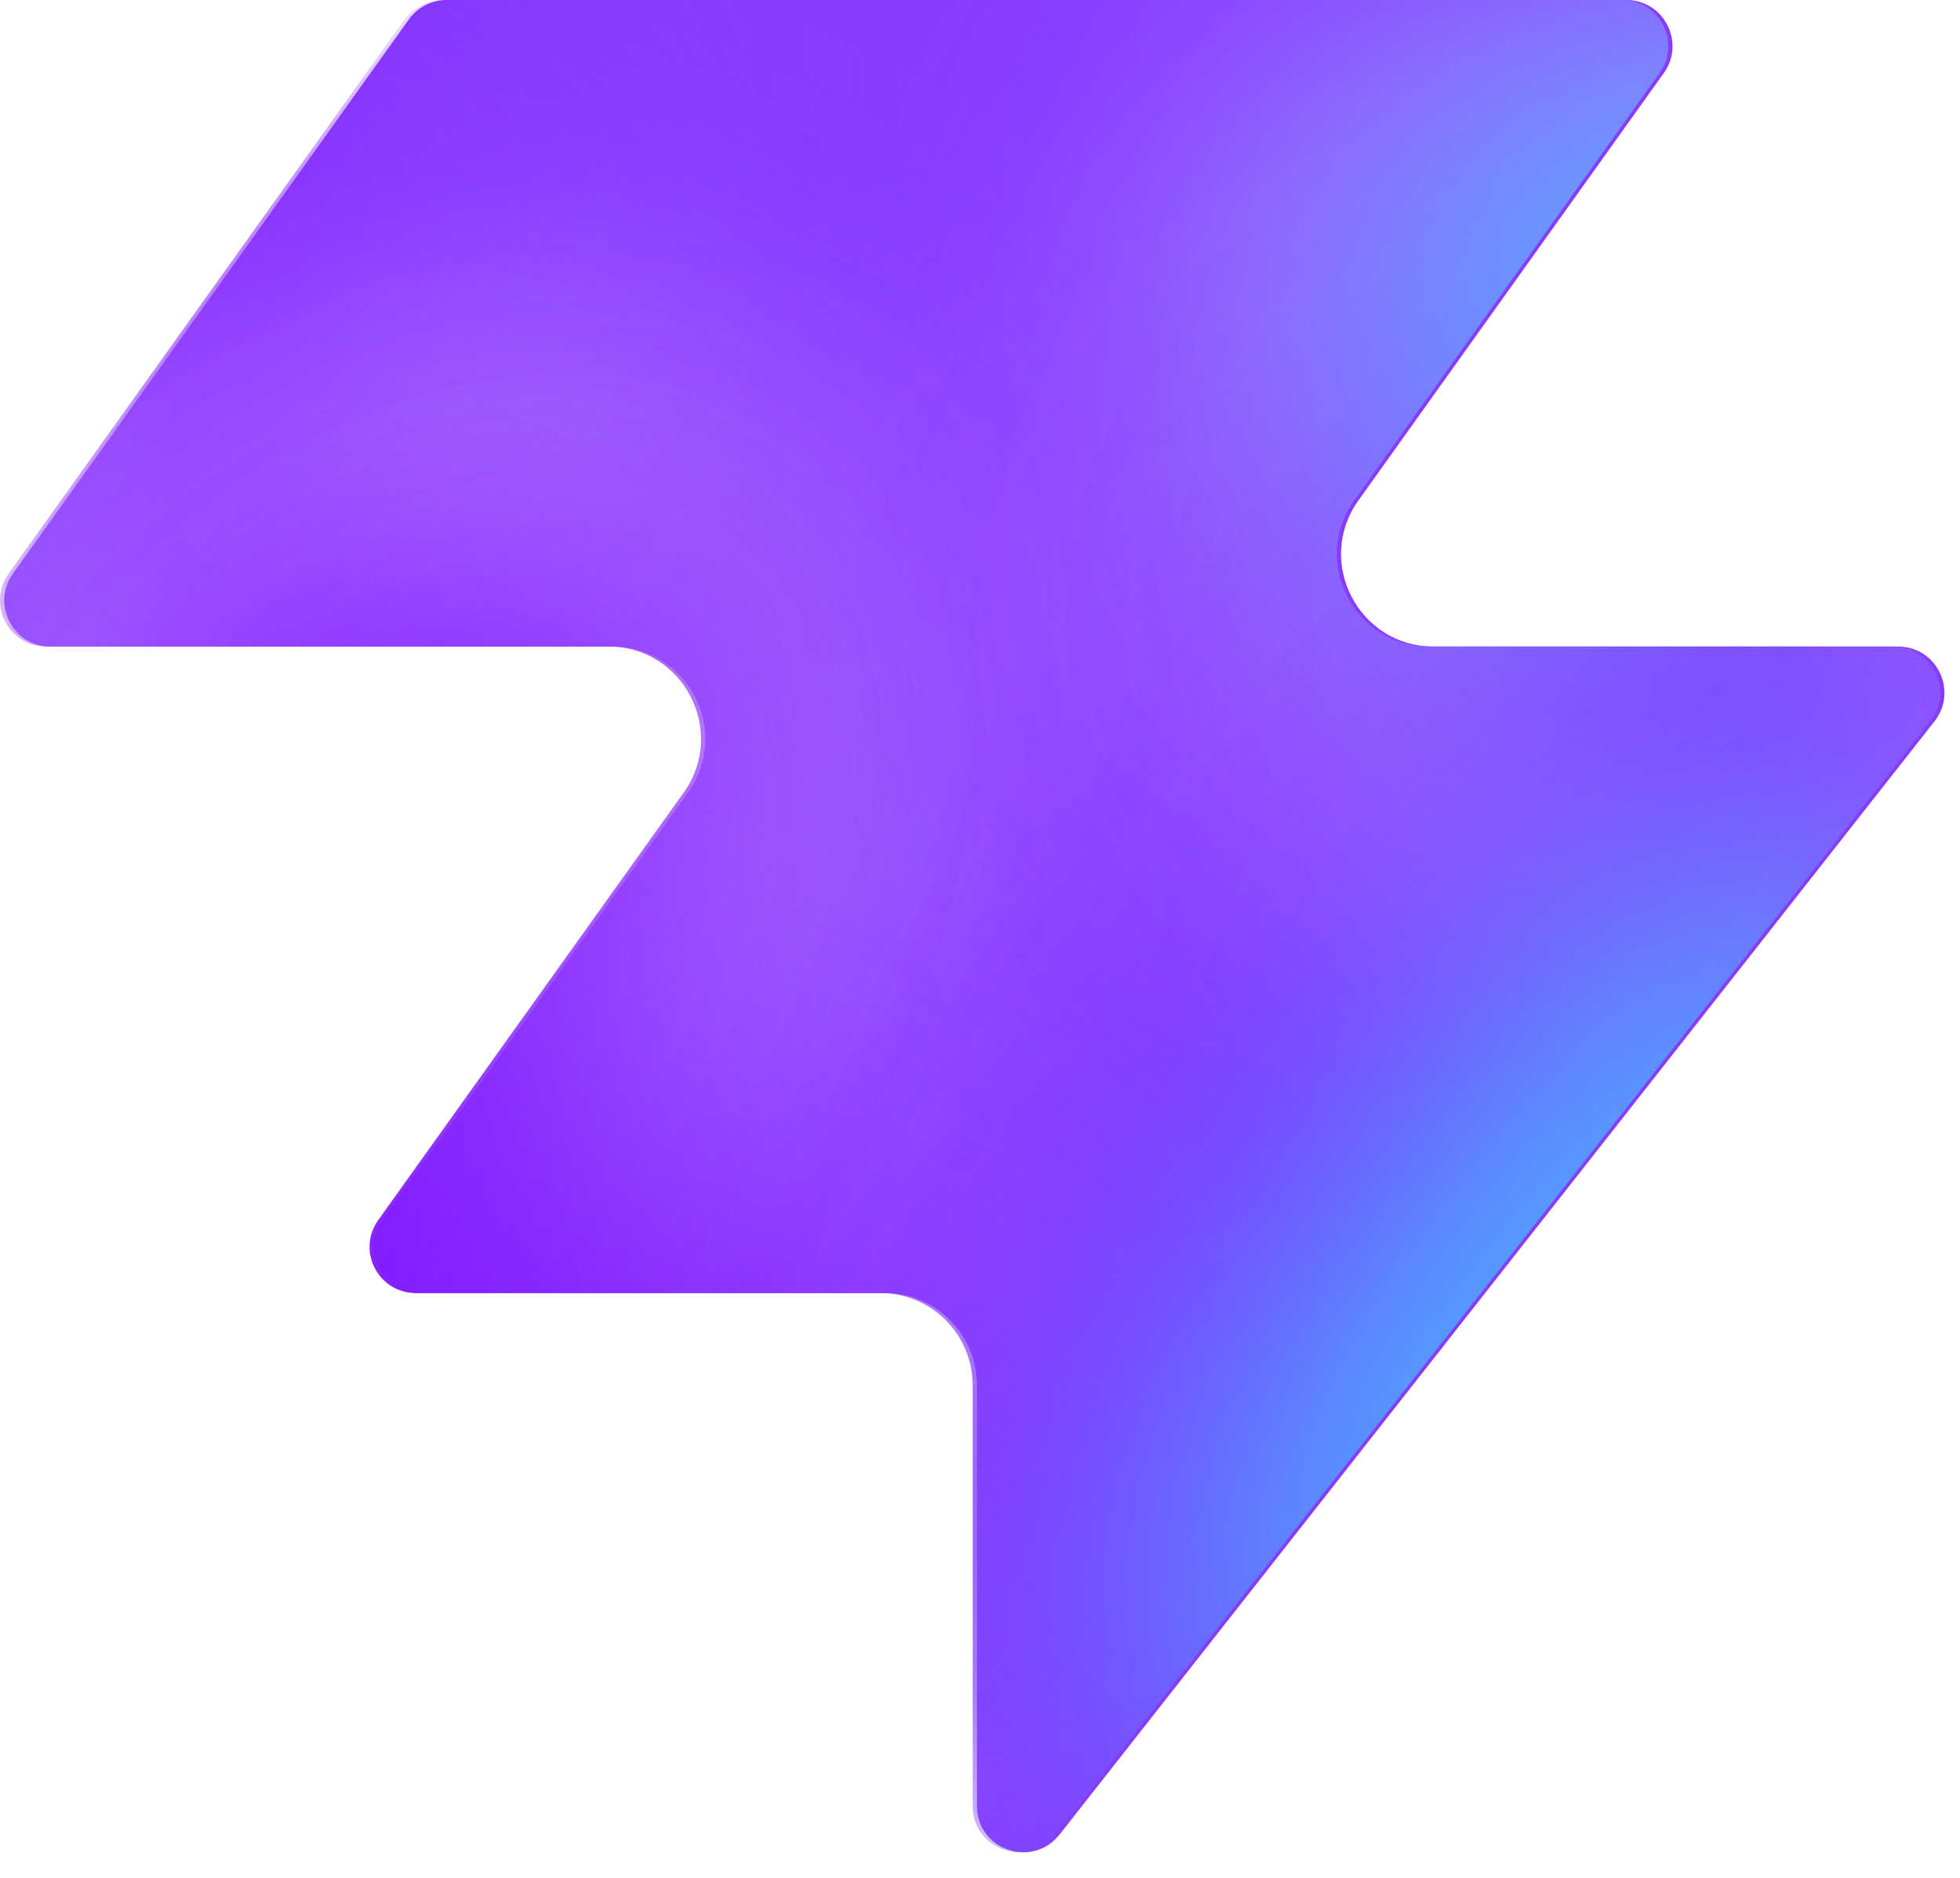
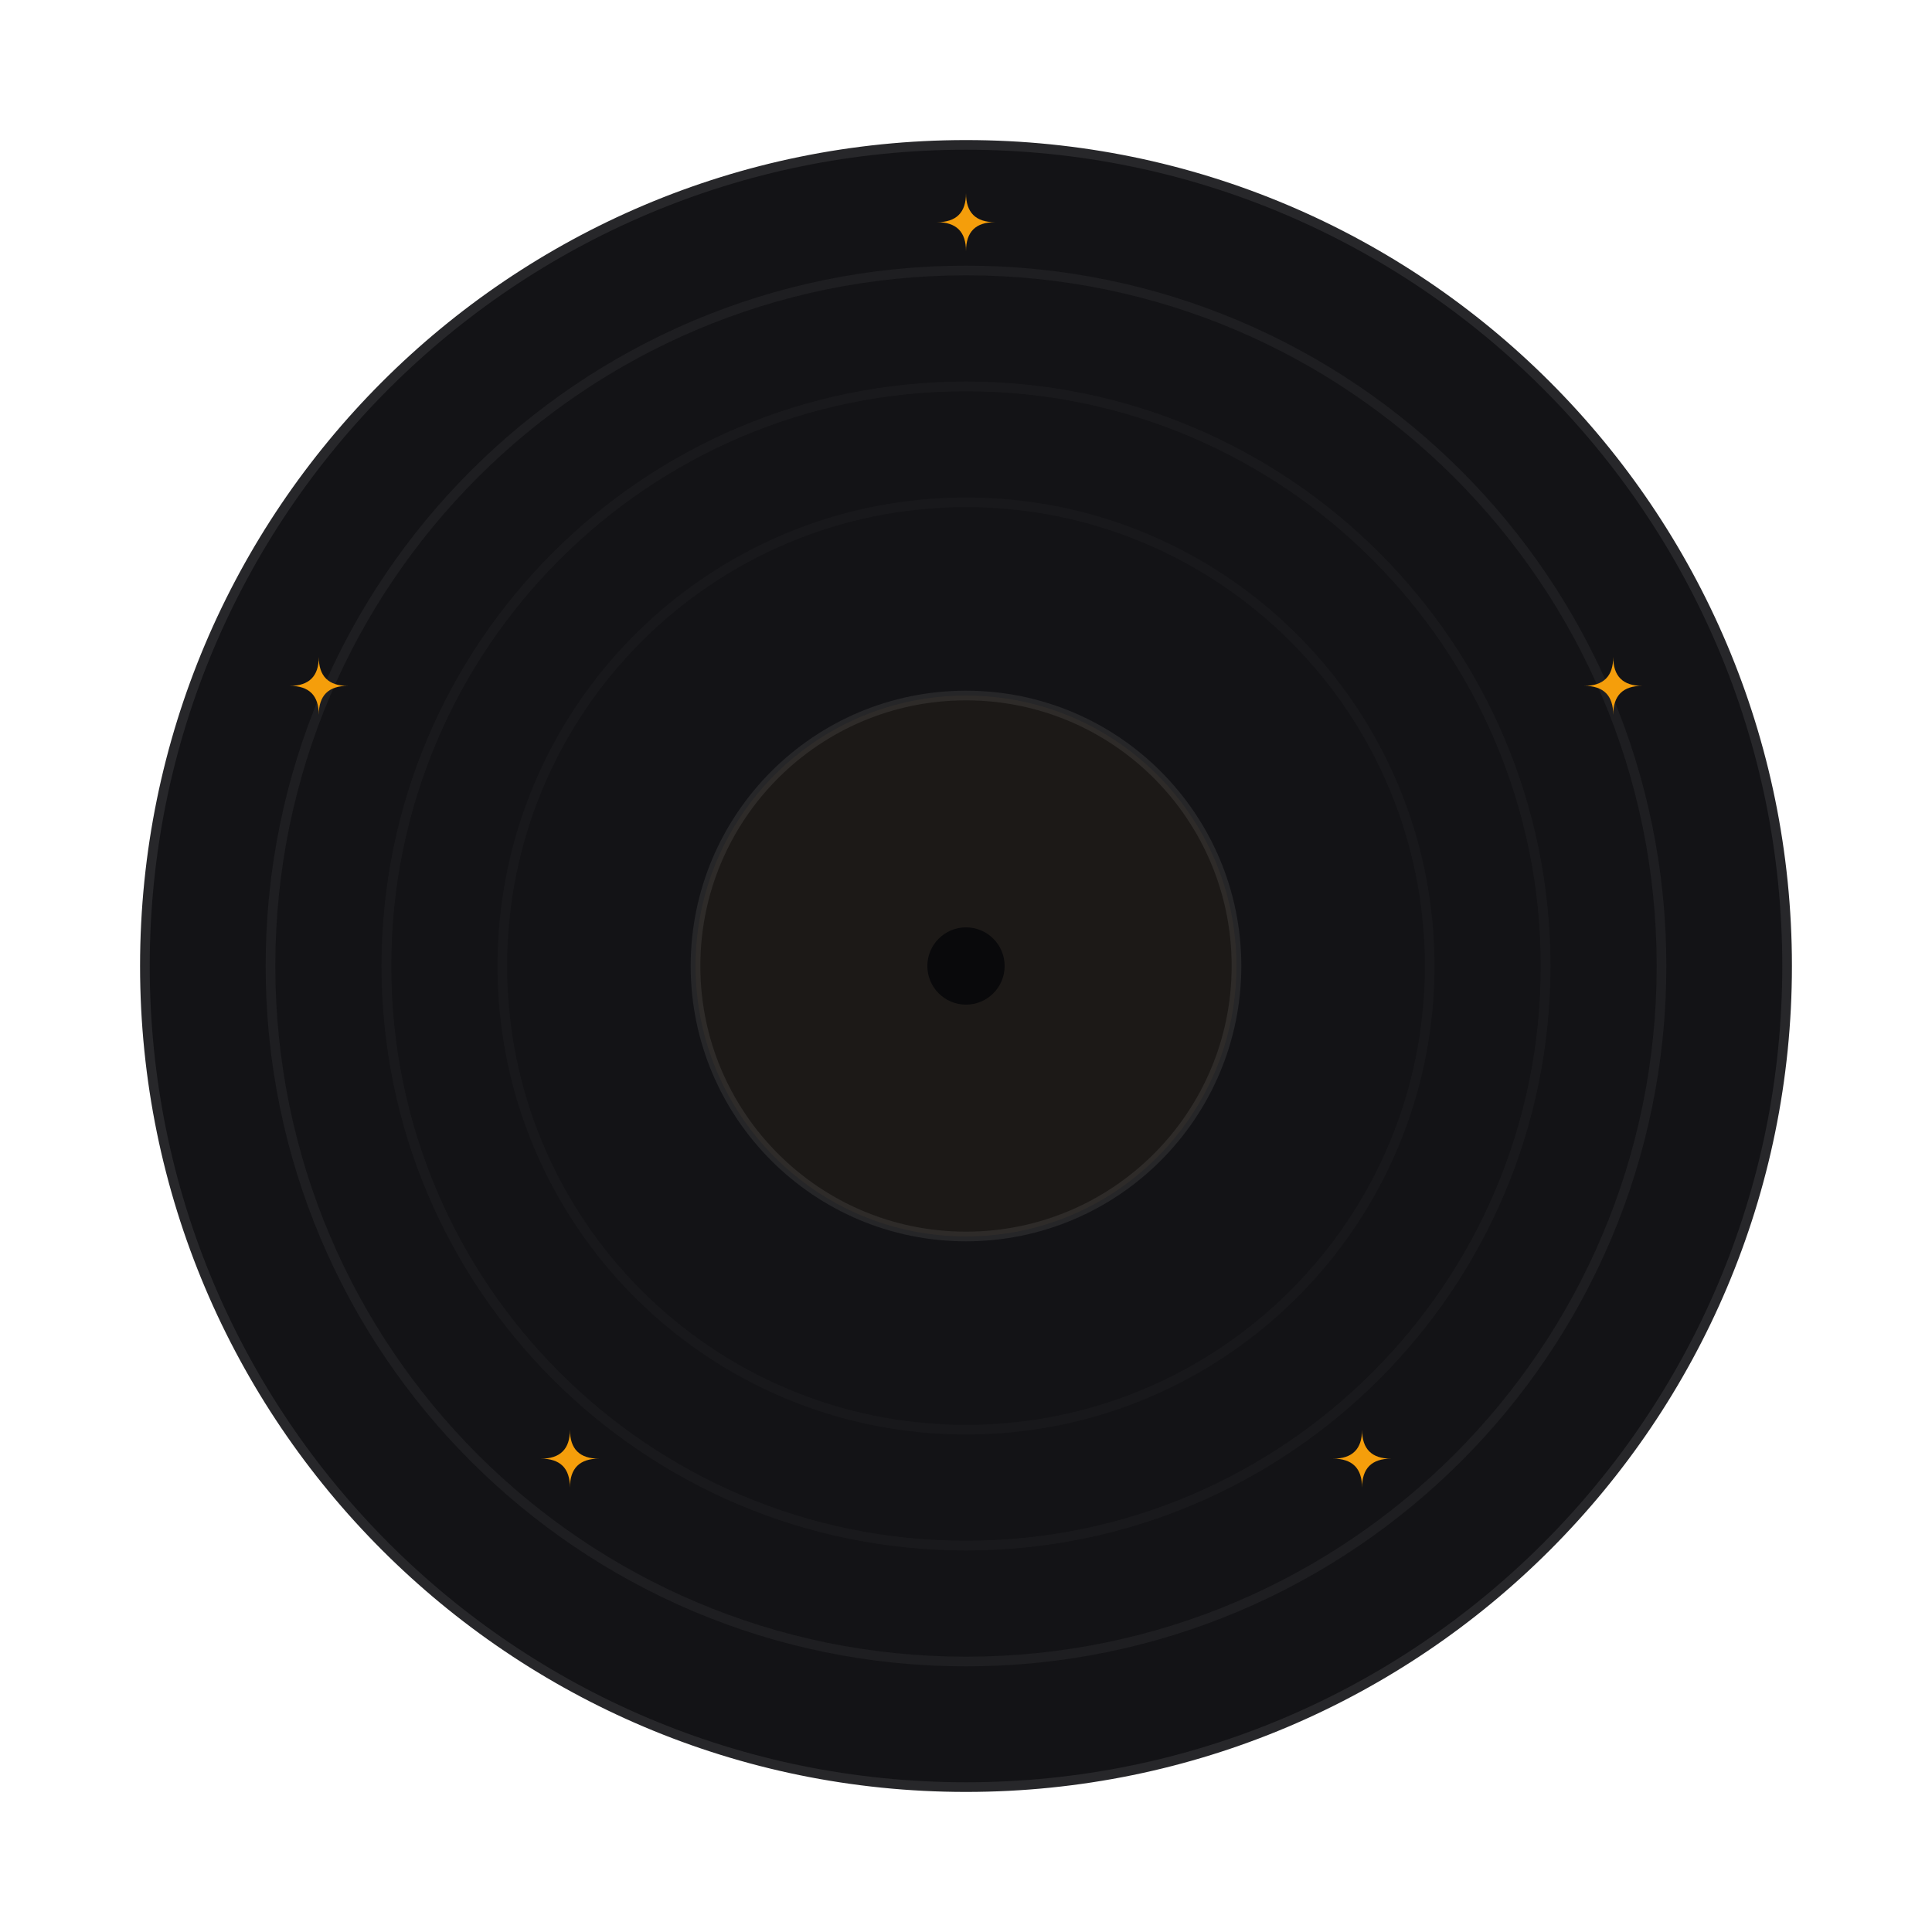
- <svg xmlns="http://www.w3.org/2000/svg" width="48" height="46" fill="none" viewBox="0 0 48 46">
-   <path fill="#863bff" d="M25.946 44.938c-.664.845-2.021.375-2.021-.698V33.937a2.26 2.26 0 0 0-2.262-2.262H10.287c-.92 0-1.456-1.04-.92-1.788l7.48-10.471c1.07-1.497 0-3.578-1.842-3.578H1.237c-.92 0-1.456-1.04-.92-1.788L10.013.474c.214-.297.556-.474.92-.474h28.894c.92 0 1.456 1.04.92 1.788l-7.48 10.471c-1.07 1.498 0 3.579 1.842 3.579h11.377c.943 0 1.473 1.088.89 1.83L25.947 44.94z" style="fill:#863bff;fill:color(display-p3 .525 .23 1);fill-opacity:1" />
-   <mask id="a" width="48" height="46" x="0" y="0" maskUnits="userSpaceOnUse" style="mask-type:alpha">
-     <path fill="#000" d="M25.842 44.938c-.664.844-2.021.375-2.021-.698V33.937a2.26 2.26 0 0 0-2.262-2.262H10.183c-.92 0-1.456-1.04-.92-1.788l7.48-10.471c1.07-1.498 0-3.579-1.842-3.579H1.133c-.92 0-1.456-1.04-.92-1.787L9.91.473c.214-.297.556-.474.92-.474h28.894c.92 0 1.456 1.04.92 1.788l-7.48 10.471c-1.07 1.498 0 3.578 1.842 3.578h11.377c.943 0 1.473 1.088.89 1.832L25.843 44.94z" style="fill:#000;fill-opacity:1" />
-   </mask>
-   <g mask="url(#a)">
-     <g filter="url(#b)">
-       <ellipse cx="5.508" cy="14.704" fill="#ede6ff" rx="5.508" ry="14.704" style="fill:#ede6ff;fill:color(display-p3 .927 .903 1);fill-opacity:1" transform="matrix(.00324 1 1 -.00324 -4.47 31.516)" />
-     </g>
-     <g filter="url(#c)">
-       <ellipse cx="10.399" cy="29.851" fill="#ede6ff" rx="10.399" ry="29.851" style="fill:#ede6ff;fill:color(display-p3 .927 .903 1);fill-opacity:1" transform="matrix(.00324 1 1 -.00324 -39.328 7.883)" />
-     </g>
-     <g filter="url(#d)">
-       <ellipse cx="5.508" cy="30.487" fill="#7e14ff" rx="5.508" ry="30.487" style="fill:#7e14ff;fill:color(display-p3 .492 .077 1);fill-opacity:1" transform="rotate(89.814 -25.913 -14.639)scale(1 -1)" />
-     </g>
-     <g filter="url(#e)">
-       <ellipse cx="5.508" cy="30.599" fill="#7e14ff" rx="5.508" ry="30.599" style="fill:#7e14ff;fill:color(display-p3 .492 .077 1);fill-opacity:1" transform="rotate(89.814 -32.644 -3.334)scale(1 -1)" />
-     </g>
-     <g filter="url(#f)">
-       <ellipse cx="5.508" cy="30.599" fill="#7e14ff" rx="5.508" ry="30.599" style="fill:#7e14ff;fill:color(display-p3 .492 .077 1);fill-opacity:1" transform="matrix(.00324 1 1 -.00324 -34.34 30.47)" />
-     </g>
-     <g filter="url(#g)">
-       <ellipse cx="14.072" cy="22.078" fill="#ede6ff" rx="14.072" ry="22.078" style="fill:#ede6ff;fill:color(display-p3 .927 .903 1);fill-opacity:1" transform="rotate(93.35 24.506 48.493)scale(-1 1)" />
-     </g>
-     <g filter="url(#h)">
-       <ellipse cx="3.47" cy="21.501" fill="#7e14ff" rx="3.47" ry="21.501" style="fill:#7e14ff;fill:color(display-p3 .492 .077 1);fill-opacity:1" transform="rotate(89.009 28.708 47.59)scale(-1 1)" />
-     </g>
-     <g filter="url(#i)">
-       <ellipse cx="3.47" cy="21.501" fill="#7e14ff" rx="3.47" ry="21.501" style="fill:#7e14ff;fill:color(display-p3 .492 .077 1);fill-opacity:1" transform="rotate(89.009 28.708 47.59)scale(-1 1)" />
-     </g>
-     <g filter="url(#j)">
-       <ellipse cx=".387" cy="8.972" fill="#7e14ff" rx="4.407" ry="29.108" style="fill:#7e14ff;fill:color(display-p3 .492 .077 1);fill-opacity:1" transform="rotate(39.51 .387 8.972)" />
-     </g>
-     <g filter="url(#k)">
-       <ellipse cx="47.523" cy="-6.092" fill="#7e14ff" rx="4.407" ry="29.108" style="fill:#7e14ff;fill:color(display-p3 .492 .077 1);fill-opacity:1" transform="rotate(37.892 47.523 -6.092)" />
-     </g>
-     <g filter="url(#l)">
-       <ellipse cx="41.412" cy="6.333" fill="#47bfff" rx="5.971" ry="9.665" style="fill:#47bfff;fill:color(display-p3 .28 .748 1);fill-opacity:1" transform="rotate(37.892 41.412 6.333)" />
-     </g>
-     <g filter="url(#m)">
-       <ellipse cx="-1.879" cy="38.332" fill="#7e14ff" rx="4.407" ry="29.108" style="fill:#7e14ff;fill:color(display-p3 .492 .077 1);fill-opacity:1" transform="rotate(37.892 -1.88 38.332)" />
-     </g>
-     <g filter="url(#n)">
-       <ellipse cx="-1.879" cy="38.332" fill="#7e14ff" rx="4.407" ry="29.108" style="fill:#7e14ff;fill:color(display-p3 .492 .077 1);fill-opacity:1" transform="rotate(37.892 -1.88 38.332)" />
-     </g>
-     <g filter="url(#o)">
-       <ellipse cx="35.651" cy="29.907" fill="#7e14ff" rx="4.407" ry="29.108" style="fill:#7e14ff;fill:color(display-p3 .492 .077 1);fill-opacity:1" transform="rotate(37.892 35.651 29.907)" />
-     </g>
-     <g filter="url(#p)">
-       <ellipse cx="38.418" cy="32.4" fill="#47bfff" rx="5.971" ry="15.297" style="fill:#47bfff;fill:color(display-p3 .28 .748 1);fill-opacity:1" transform="rotate(37.892 38.418 32.4)" />
-     </g>
+ <svg xmlns="http://www.w3.org/2000/svg" width="32" height="32" viewBox="0 0 200 200" fill="none">
+   <circle cx="100" cy="100" r="85" fill="#131316" stroke="#27272a" strokeWidth="2" />
+   <circle cx="100" cy="100" r="72" stroke="rgba(255, 255, 255, 0.05)" strokeWidth="1" strokeDasharray="4 2" />
+   <circle cx="100" cy="100" r="60" stroke="rgba(255, 255, 255, 0.03)" strokeWidth="1" />
+   <circle cx="100" cy="100" r="48" stroke="rgba(255, 255, 255, 0.02)" strokeWidth="1" />
+   <circle cx="100" cy="100" r="28" fill="#1c1917" stroke="rgba(255, 255, 255, 0.08)" strokeWidth="1" />
+   <circle cx="100" cy="100" r="4" fill="#09090b" />
+   <g fill="#f59e0b">
+     <path d="M 100,26 Q 100,23 97,23 Q 100,23 100,20 Q 100,23 103,23 Q 100,23 100,26 Z" />
+     <path d="M 167,74 Q 167,71 164,71 Q 167,71 167,68 Q 167,71 170,71 Q 167,71 167,74 Z" />
+     <path d="M 141,154 Q 141,151 138,151 Q 141,151 141,148 Q 141,151 144,151 Q 141,151 141,154 Z" />
+     <path d="M 59,154 Q 59,151 56,151 Q 59,151 59,148 Q 59,151 62,151 Q 59,151 59,154 Z" />
+     <path d="M 33,74 Q 33,71 30,71 Q 33,71 33,68 Q 33,71 36,71 Q 33,71 33,74 Z" />
  </g>
-   <defs>
-     <filter id="b" width="60.045" height="41.654" x="-19.77" y="16.149" color-interpolation-filters="sRGB" filterUnits="userSpaceOnUse">
-       <feFlood flood-opacity="0" result="BackgroundImageFix" />
-       <feBlend in="SourceGraphic" in2="BackgroundImageFix" result="shape" />
-       <feGaussianBlur result="effect1_foregroundBlur_2002_17158" stdDeviation="7.659" />
-     </filter>
-     <filter id="c" width="90.34" height="51.437" x="-54.613" y="-7.533" color-interpolation-filters="sRGB" filterUnits="userSpaceOnUse">
-       <feFlood flood-opacity="0" result="BackgroundImageFix" />
-       <feBlend in="SourceGraphic" in2="BackgroundImageFix" result="shape" />
-       <feGaussianBlur result="effect1_foregroundBlur_2002_17158" stdDeviation="7.659" />
-     </filter>
-     <filter id="d" width="79.355" height="29.4" x="-49.64" y="2.03" color-interpolation-filters="sRGB" filterUnits="userSpaceOnUse">
-       <feFlood flood-opacity="0" result="BackgroundImageFix" />
-       <feBlend in="SourceGraphic" in2="BackgroundImageFix" result="shape" />
-       <feGaussianBlur result="effect1_foregroundBlur_2002_17158" stdDeviation="4.596" />
-     </filter>
-     <filter id="e" width="79.579" height="29.4" x="-45.045" y="20.029" color-interpolation-filters="sRGB" filterUnits="userSpaceOnUse">
-       <feFlood flood-opacity="0" result="BackgroundImageFix" />
-       <feBlend in="SourceGraphic" in2="BackgroundImageFix" result="shape" />
-       <feGaussianBlur result="effect1_foregroundBlur_2002_17158" stdDeviation="4.596" />
-     </filter>
-     <filter id="f" width="79.579" height="29.4" x="-43.513" y="21.178" color-interpolation-filters="sRGB" filterUnits="userSpaceOnUse">
-       <feFlood flood-opacity="0" result="BackgroundImageFix" />
-       <feBlend in="SourceGraphic" in2="BackgroundImageFix" result="shape" />
-       <feGaussianBlur result="effect1_foregroundBlur_2002_17158" stdDeviation="4.596" />
-     </filter>
-     <filter id="g" width="74.749" height="58.852" x="15.756" y="-17.901" color-interpolation-filters="sRGB" filterUnits="userSpaceOnUse">
-       <feFlood flood-opacity="0" result="BackgroundImageFix" />
-       <feBlend in="SourceGraphic" in2="BackgroundImageFix" result="shape" />
-       <feGaussianBlur result="effect1_foregroundBlur_2002_17158" stdDeviation="7.659" />
-     </filter>
-     <filter id="h" width="61.377" height="25.362" x="23.548" y="2.284" color-interpolation-filters="sRGB" filterUnits="userSpaceOnUse">
-       <feFlood flood-opacity="0" result="BackgroundImageFix" />
-       <feBlend in="SourceGraphic" in2="BackgroundImageFix" result="shape" />
-       <feGaussianBlur result="effect1_foregroundBlur_2002_17158" stdDeviation="4.596" />
-     </filter>
-     <filter id="i" width="61.377" height="25.362" x="23.548" y="2.284" color-interpolation-filters="sRGB" filterUnits="userSpaceOnUse">
-       <feFlood flood-opacity="0" result="BackgroundImageFix" />
-       <feBlend in="SourceGraphic" in2="BackgroundImageFix" result="shape" />
-       <feGaussianBlur result="effect1_foregroundBlur_2002_17158" stdDeviation="4.596" />
-     </filter>
-     <filter id="j" width="56.045" height="63.649" x="-27.636" y="-22.853" color-interpolation-filters="sRGB" filterUnits="userSpaceOnUse">
-       <feFlood flood-opacity="0" result="BackgroundImageFix" />
-       <feBlend in="SourceGraphic" in2="BackgroundImageFix" result="shape" />
-       <feGaussianBlur result="effect1_foregroundBlur_2002_17158" stdDeviation="4.596" />
-     </filter>
-     <filter id="k" width="54.814" height="64.646" x="20.116" y="-38.415" color-interpolation-filters="sRGB" filterUnits="userSpaceOnUse">
-       <feFlood flood-opacity="0" result="BackgroundImageFix" />
-       <feBlend in="SourceGraphic" in2="BackgroundImageFix" result="shape" />
-       <feGaussianBlur result="effect1_foregroundBlur_2002_17158" stdDeviation="4.596" />
-     </filter>
-     <filter id="l" width="33.541" height="35.313" x="24.641" y="-11.323" color-interpolation-filters="sRGB" filterUnits="userSpaceOnUse">
-       <feFlood flood-opacity="0" result="BackgroundImageFix" />
-       <feBlend in="SourceGraphic" in2="BackgroundImageFix" result="shape" />
-       <feGaussianBlur result="effect1_foregroundBlur_2002_17158" stdDeviation="4.596" />
-     </filter>
-     <filter id="m" width="54.814" height="64.646" x="-29.286" y="6.009" color-interpolation-filters="sRGB" filterUnits="userSpaceOnUse">
-       <feFlood flood-opacity="0" result="BackgroundImageFix" />
-       <feBlend in="SourceGraphic" in2="BackgroundImageFix" result="shape" />
-       <feGaussianBlur result="effect1_foregroundBlur_2002_17158" stdDeviation="4.596" />
-     </filter>
-     <filter id="n" width="54.814" height="64.646" x="-29.286" y="6.009" color-interpolation-filters="sRGB" filterUnits="userSpaceOnUse">
-       <feFlood flood-opacity="0" result="BackgroundImageFix" />
-       <feBlend in="SourceGraphic" in2="BackgroundImageFix" result="shape" />
-       <feGaussianBlur result="effect1_foregroundBlur_2002_17158" stdDeviation="4.596" />
-     </filter>
-     <filter id="o" width="54.814" height="64.646" x="8.244" y="-2.416" color-interpolation-filters="sRGB" filterUnits="userSpaceOnUse">
-       <feFlood flood-opacity="0" result="BackgroundImageFix" />
-       <feBlend in="SourceGraphic" in2="BackgroundImageFix" result="shape" />
-       <feGaussianBlur result="effect1_foregroundBlur_2002_17158" stdDeviation="4.596" />
-     </filter>
-     <filter id="p" width="39.409" height="43.623" x="18.713" y="10.588" color-interpolation-filters="sRGB" filterUnits="userSpaceOnUse">
-       <feFlood flood-opacity="0" result="BackgroundImageFix" />
-       <feBlend in="SourceGraphic" in2="BackgroundImageFix" result="shape" />
-       <feGaussianBlur result="effect1_foregroundBlur_2002_17158" stdDeviation="4.596" />
-     </filter>
-   </defs>
</svg>
